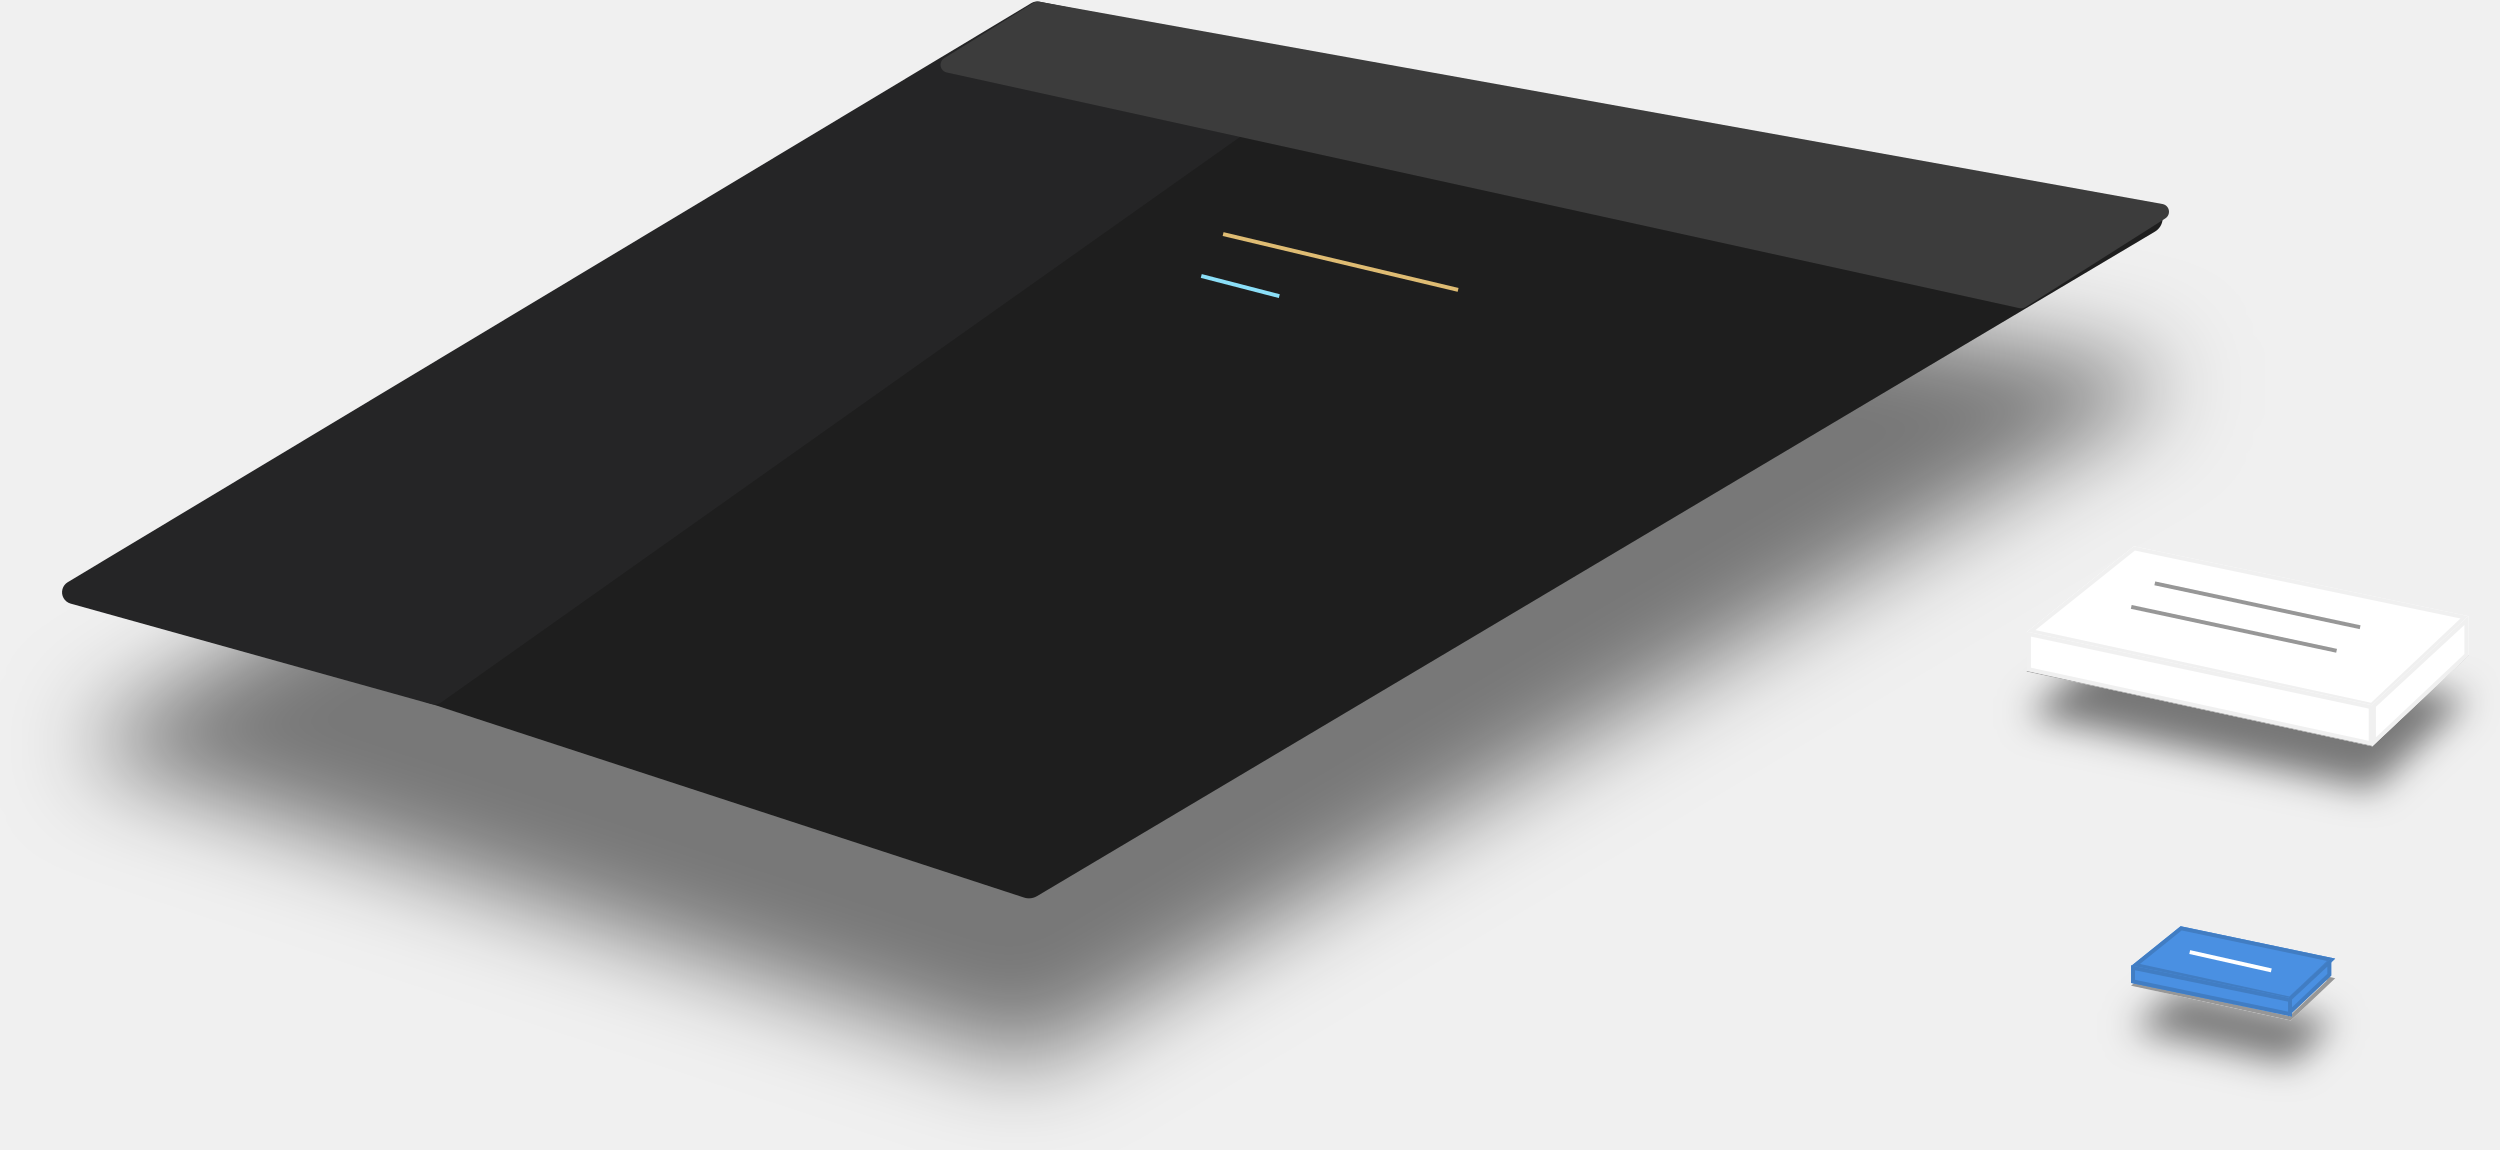
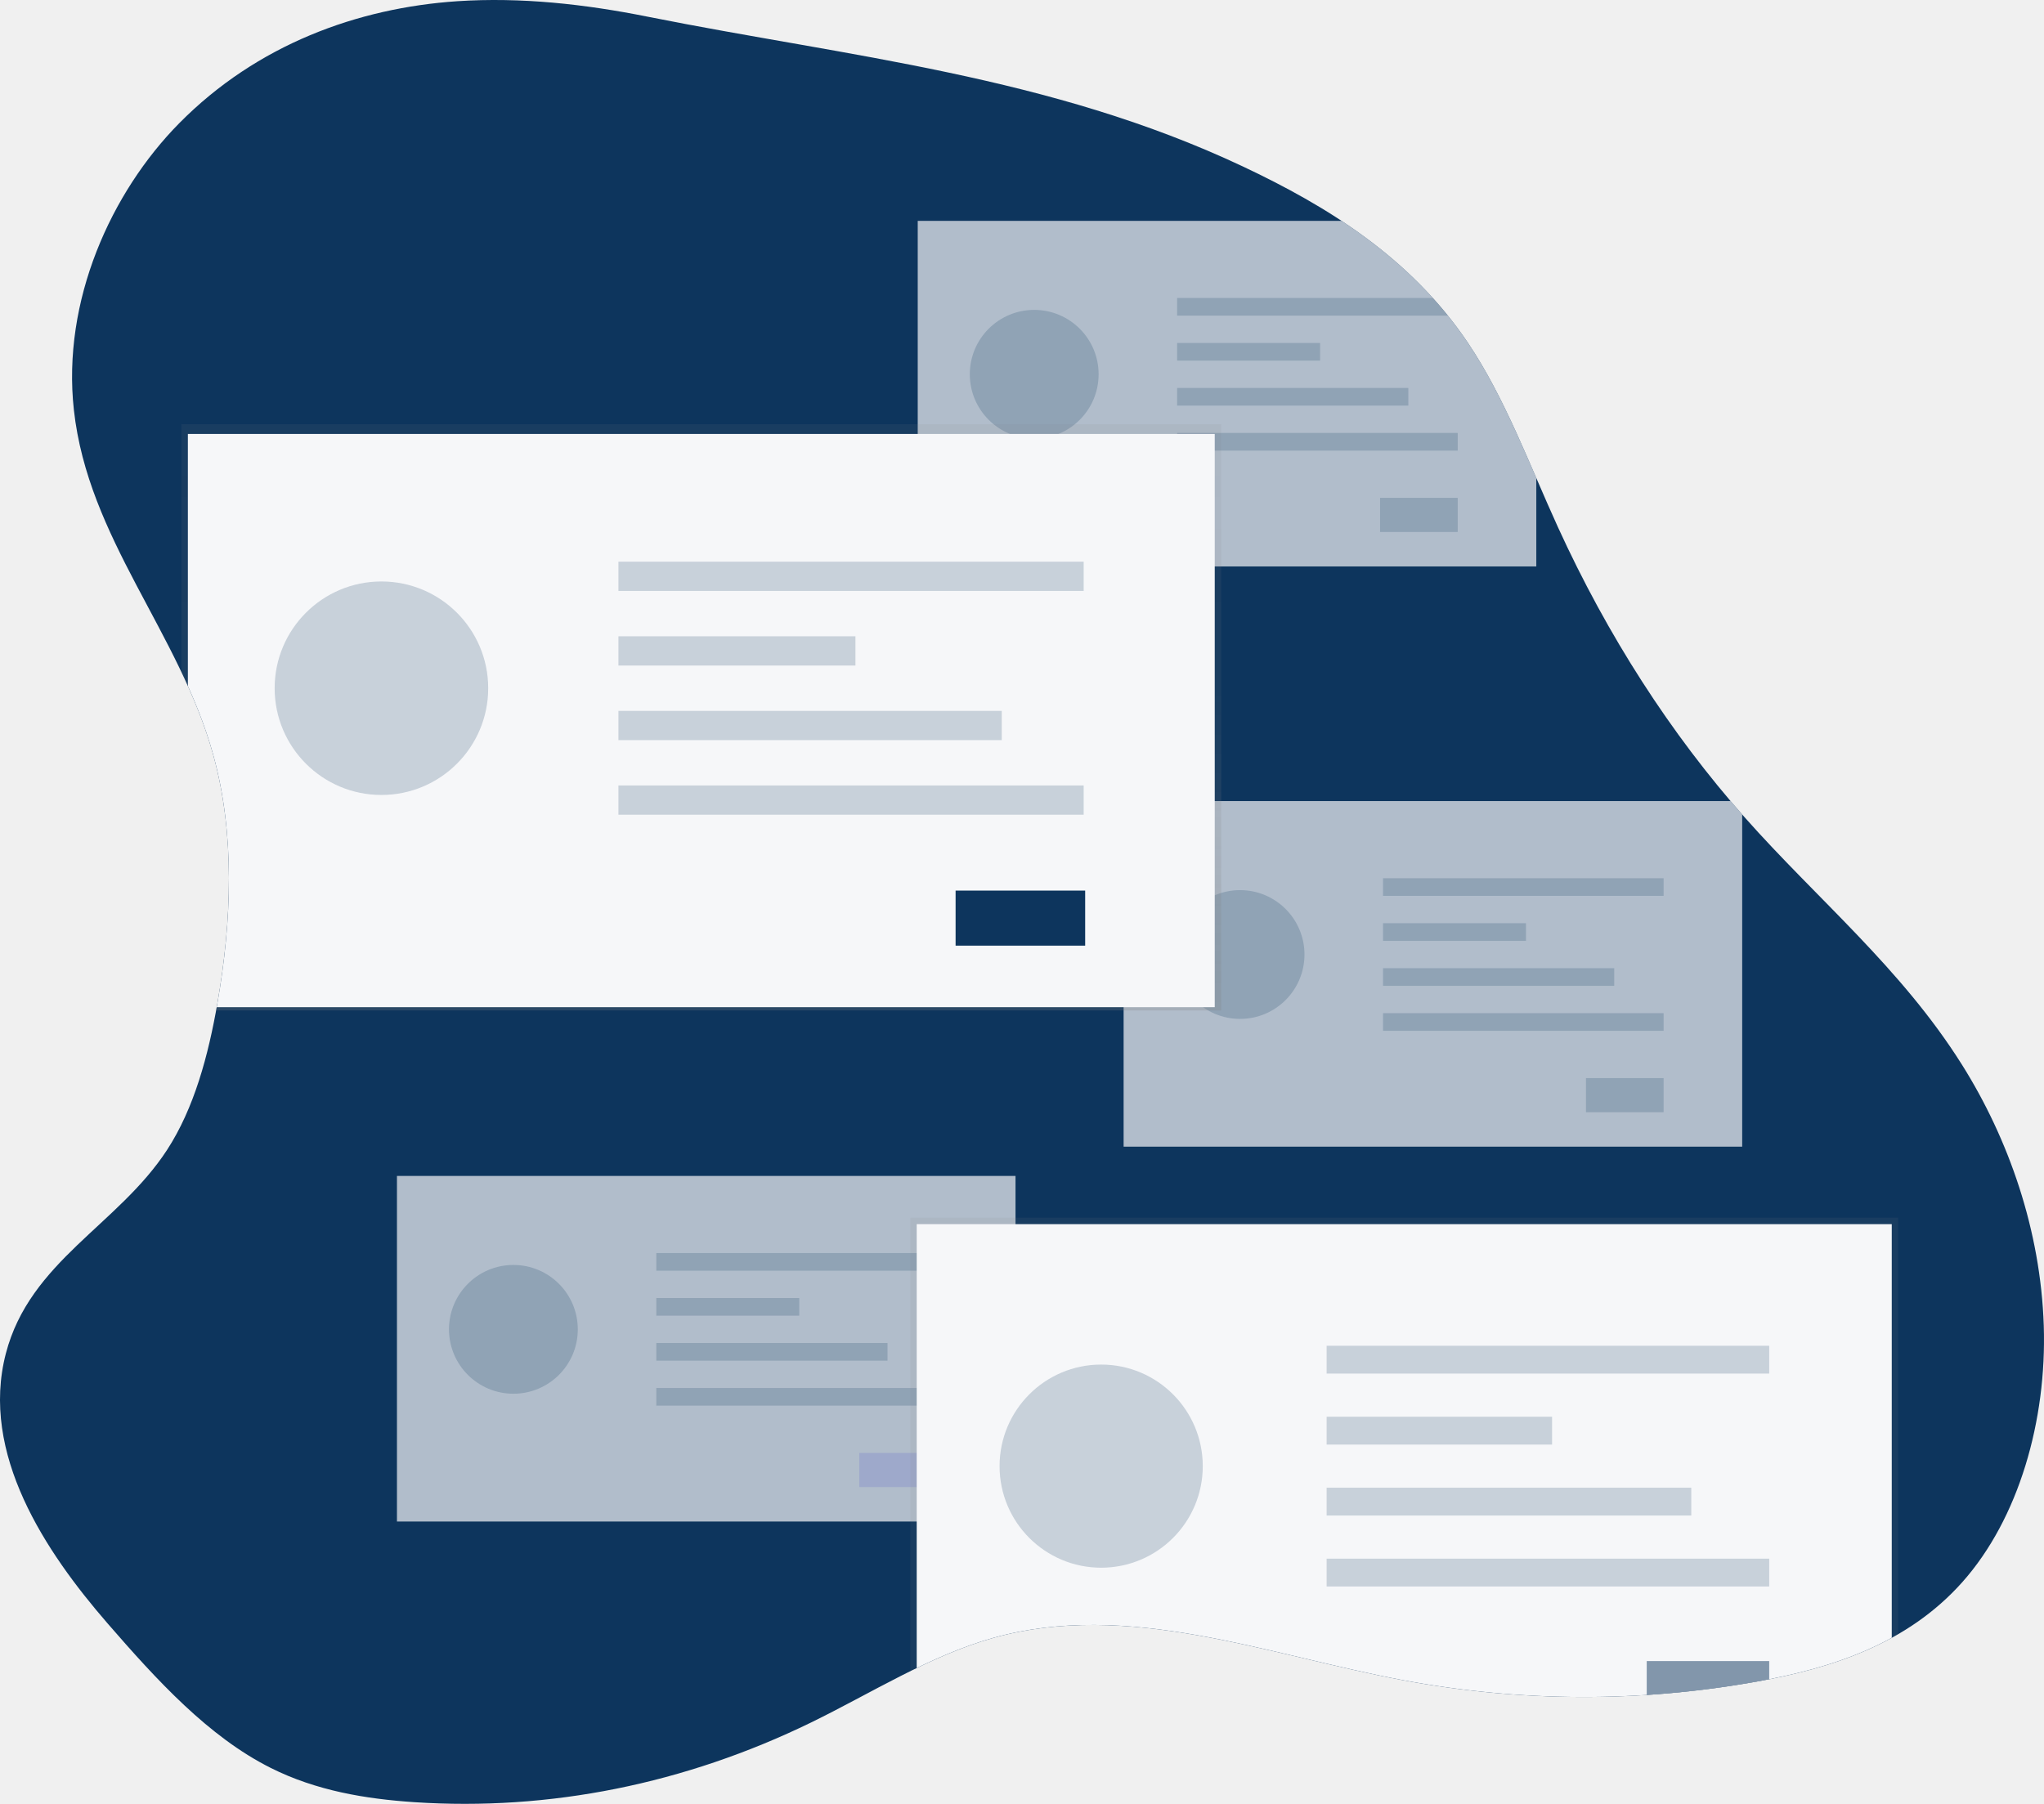
- <svg xmlns="http://www.w3.org/2000/svg" xmlns:xlink="http://www.w3.org/1999/xlink" width="637px" height="293px" viewBox="0 0 637 293" version="1.1">
+ <svg xmlns="http://www.w3.org/2000/svg" xmlns:xlink="http://www.w3.org/1999/xlink" width="631px" height="557px" viewBox="0 0 631 557" version="1.1">
  <defs>
-     <path d="M253.132,1.884 L536.737,51.633 C538.913,52.014 540.368,54.088 539.986,56.264 C539.785,57.412 539.092,58.415 538.09,59.011 L253.221,228.338 C252.23,228.928 251.032,229.06 249.935,228.702 L14.59,151.8 C12.49,151.114 11.344,148.855 12.03,146.755 C12.329,145.841 12.947,145.064 13.772,144.569 L250.381,2.395 C251.206,1.899 252.183,1.717 253.132,1.884 Z" id="path-1" />
-     <filter x="-11.3%" y="-14.7%" width="122.5%" height="158.5%" filterUnits="objectBoundingBox" id="filter-2">
-       <feOffset dx="0" dy="42" in="SourceAlpha" result="shadowOffsetOuter1" />
-       <feGaussianBlur stdDeviation="12" in="shadowOffsetOuter1" result="shadowBlurOuter1" />
-       <feColorMatrix values="0 0 0 0 0   0 0 0 0 0   0 0 0 0 0  0 0 0 0.5 0" type="matrix" in="shadowBlurOuter1" />
-     </filter>
-     <polygon id="path-3" points="532.705 149.198 618 167 593.458 190.158 505.359 171.077" />
-     <filter x="-16.9%" y="-24.4%" width="133.7%" height="197.7%" filterUnits="objectBoundingBox" id="filter-4">
-       <feOffset dx="0" dy="11" in="SourceAlpha" result="shadowOffsetOuter1" />
-       <feGaussianBlur stdDeviation="4.5" in="shadowOffsetOuter1" result="shadowBlurOuter1" />
-       <feComposite in="shadowBlurOuter1" in2="SourceAlpha" operator="out" result="shadowBlurOuter1" />
-       <feColorMatrix values="0 0 0 0 0   0 0 0 0 0   0 0 0 0 0  0 0 0 0.5 0" type="matrix" in="shadowBlurOuter1" />
-     </filter>
-     <polygon id="path-5" points="532.705 139.198 618 157 593.458 180.158 505.359 161.077" />
-     <polygon id="path-6" points="505.482 160.965 593.545 179.738 593.545 190.003 505.482 170.939" />
-     <polygon id="path-7" points="617.936 156.957 617.936 167.079 593.389 190.179 593.389 179.647" />
-     <polygon id="path-8" points="12.624 5 52 13.258 40.67 24 0 15.149" />
-     <filter x="-36.5%" y="-52.6%" width="173.1%" height="310.5%" filterUnits="objectBoundingBox" id="filter-9">
-       <feOffset dx="0" dy="11" in="SourceAlpha" result="shadowOffsetOuter1" />
-       <feGaussianBlur stdDeviation="4.5" in="shadowOffsetOuter1" result="shadowBlurOuter1" />
-       <feComposite in="shadowBlurOuter1" in2="SourceAlpha" operator="out" result="shadowBlurOuter1" />
-       <feColorMatrix values="0 0 0 0 0   0 0 0 0 0   0 0 0 0 0  0 0 0 0.5 0" type="matrix" in="shadowBlurOuter1" />
-     </filter>
-     <polygon id="path-10" points="12.624 9.09494702e-13 52 8.258 40.67 19 0 10.149" />
-     <polygon id="path-11" points="0 10 41 18.404 41 23 0 14.465" />
-     <polygon id="path-12" points="51 8 51 12.57 40 23 40 18.245" />
+     <path d="M141.188,0.373 C110.427,2.441 79.345,13.742 55.345,38.033 C34.287,59.356 19.101,92.879 22.805,126.562 C27.179,166.325 55.392,195.249 65.857,233.178 C72.591,257.562 71.541,284.468 67.134,309.692 C64.299,325.945 59.939,342.215 51.56,355.096 C36.467,378.269 9.23,389.452 1.814,417.914 C-6.25,448.864 14.072,479.218 33.164,501.23 C48.404,518.795 64.366,536.275 83.571,545.903 C97.614,552.949 112.854,555.48 127.961,556.489 C169.675,559.241 211.38,550.862 250.336,531.903 C268.999,522.797 287.055,511.253 306.588,505.762 C348.215,494.058 391.047,510.933 433.236,518.837 C469.401,525.592 506.154,525.728 542.35,519.24 C565.126,515.154 588.658,507.78 605.811,488.509 C623.198,468.943 631.891,438.657 630.928,409.312 C629.965,379.968 620.121,351.716 605.624,328.678 C586.9,298.921 561.074,277.75 538.605,252.391 C515.726,226.555 496.264,196.305 480.949,162.776 C472.121,143.438 464.612,122.913 453.177,105.887 C435.342,79.351 409.476,63.568 383.63,51.377 C324.008,23.293 262.165,17.576 200.001,5.165 C180.575,1.272 160.868,-0.922 141.188,0.373 Z" id="path-1" />
+     <linearGradient x1="49.998%" y1="100%" x2="49.998%" y2="0%" id="linearGradient-3">
+       <stop stop-color="#808080" stop-opacity="0.25" offset="0%" />
+       <stop stop-color="#808080" stop-opacity="0.12" offset="54%" />
+       <stop stop-color="#808080" stop-opacity="0.1" offset="100%" />
+     </linearGradient>
+     <linearGradient x1="56983%" y1="55149%" x2="56983%" y2="38082%" id="linearGradient-4">
+       <stop stop-color="#808080" stop-opacity="0.25" offset="0%" />
+       <stop stop-color="#808080" stop-opacity="0.12" offset="54%" />
+       <stop stop-color="#808080" stop-opacity="0.1" offset="100%" />
+     </linearGradient>
  </defs>
  <g id="Page-1" stroke="none" stroke-width="1" fill="none" fill-rule="evenodd">
-     <g id="Group-11" transform="translate(11, 0)">
-       <g id="Group-5">
-         <g id="Rectangle-16">
-           <use fill="black" fill-opacity="1" filter="url(#filter-2)" xlink:href="#path-1" />
-           <use fill="#1E1E1E" fill-rule="evenodd" xlink:href="#path-1" />
+     <g id="Artboard-2" transform="translate(-269, -254)">
+       <g id="Group-4" transform="translate(269, 254)">
+         <mask id="mask-2" fill="white">
+           <use xlink:href="#path-1" />
+         </mask>
+         <use id="Mask" fill="#0D355D" fill-rule="nonzero" xlink:href="#path-1" />
+         <g id="Group" opacity="0.7" mask="url(#mask-2)">
+           <g transform="translate(122, 68)">
+             <rect id="Rectangle-path" fill="#F6F7F9" fill-rule="nonzero" x="0.54" y="295.11" width="190.96" height="106.71" />
+             <g id="Group" opacity="0.2" stroke-width="1" fill="none" fill-rule="evenodd" transform="translate(16, 322)">
+               <circle id="Oval" fill="#0D355D" fill-rule="nonzero" cx="20.49" cy="20.48" r="19.88" />
+             </g>
+             <g id="Group" opacity="0.2" stroke-width="1" fill="none" fill-rule="evenodd" transform="translate(80, 318)">
+               <rect id="Rectangle-path" fill="#0D355D" fill-rule="nonzero" x="0.61" y="0.92" width="86.62" height="5.45" />
+             </g>
+             <g id="Group" opacity="0.2" stroke-width="1" fill="none" fill-rule="evenodd" transform="translate(80, 332)">
+               <rect id="Rectangle-path" fill="#0D355D" fill-rule="nonzero" x="0.61" y="0.81" width="44.13" height="5.45" />
+             </g>
+             <g id="Group" opacity="0.2" stroke-width="1" fill="none" fill-rule="evenodd" transform="translate(80, 346)">
+               <rect id="Rectangle-path" fill="#0D355D" fill-rule="nonzero" x="0.61" y="0.7" width="71.37" height="5.45" />
+             </g>
+             <g id="Group" opacity="0.2" stroke-width="1" fill="none" fill-rule="evenodd" transform="translate(80, 360)">
+               <rect id="Rectangle-path" fill="#0D355D" fill-rule="nonzero" x="0.61" y="0.59" width="86.62" height="5.45" />
+             </g>
+             <g id="Group" opacity="0.2" stroke-width="1" fill="none" fill-rule="evenodd" transform="translate(143, 380)">
+               <rect id="Rectangle-path" fill="#6C63FF" fill-rule="nonzero" x="0.27" y="0.64" width="23.97" height="10.53" />
+             </g>
+             <rect id="Rectangle-path" fill="#F6F7F9" fill-rule="nonzero" x="161.31" y="0.2" width="190.96" height="106.71" />
+             <g id="Group" opacity="0.2" stroke-width="1" fill="none" fill-rule="evenodd" transform="translate(177, 27)">
+               <circle id="Oval" fill="#0D355D" fill-rule="nonzero" cx="20.27" cy="20.57" r="19.88" />
+             </g>
+             <g id="Group" opacity="0.2" stroke-width="1" fill="none" fill-rule="evenodd" transform="translate(241, 24)">
+               <rect id="Rectangle-path" fill="#0D355D" fill-rule="nonzero" x="0.39" y="0.01" width="86.62" height="5.45" />
+             </g>
+             <g id="Group" opacity="0.2" stroke-width="1" fill="none" fill-rule="evenodd" transform="translate(241, 37)">
+               <rect id="Rectangle-path" fill="#0D355D" fill-rule="nonzero" x="0.39" y="0.9" width="44.13" height="5.45" />
+             </g>
+             <g id="Group" opacity="0.2" stroke-width="1" fill="none" fill-rule="evenodd" transform="translate(241, 51)">
+               <rect id="Rectangle-path" fill="#0D355D" fill-rule="nonzero" x="0.39" y="0.79" width="71.37" height="5.45" />
+             </g>
+             <g id="Group" opacity="0.2" stroke-width="1" fill="none" fill-rule="evenodd" transform="translate(241, 65)">
+               <rect id="Rectangle-path" fill="#0D355D" fill-rule="nonzero" x="0.39" y="0.69" width="86.62" height="5.45" />
+             </g>
+             <g id="Group" opacity="0.2" stroke-width="1" fill="none" fill-rule="evenodd" transform="translate(304, 85)">
+               <rect id="Rectangle-path" fill="#0D355D" fill-rule="nonzero" x="0.04" y="0.73" width="23.97" height="10.53" />
+             </g>
+             <rect id="Rectangle-path" fill="#F6F7F9" fill-rule="nonzero" x="224.87" y="179.36" width="190.96" height="106.71" />
+             <g id="Group" opacity="0.2" stroke-width="1" fill="none" fill-rule="evenodd" transform="translate(240, 206)">
+               <circle id="Oval" fill="#0D355D" fill-rule="nonzero" cx="20.82" cy="20.74" r="19.88" />
+             </g>
+             <g id="Group" opacity="0.2" stroke-width="1" fill="none" fill-rule="evenodd" transform="translate(304, 203)">
+               <rect id="Rectangle-path" fill="#0D355D" fill-rule="nonzero" x="0.95" y="0.18" width="86.62" height="5.45" />
+             </g>
+             <g id="Group" opacity="0.2" stroke-width="1" fill="none" fill-rule="evenodd" transform="translate(304, 217)">
+               <rect id="Rectangle-path" fill="#0D355D" fill-rule="nonzero" x="0.95" y="0.07" width="44.13" height="5.45" />
+             </g>
+             <g id="Group" opacity="0.2" stroke-width="1" fill="none" fill-rule="evenodd" transform="translate(304, 230)">
+               <rect id="Rectangle-path" fill="#0D355D" fill-rule="nonzero" x="0.95" y="0.96" width="71.37" height="5.45" />
+             </g>
+             <g id="Group" opacity="0.2" stroke-width="1" fill="none" fill-rule="evenodd" transform="translate(304, 244)">
+               <rect id="Rectangle-path" fill="#0D355D" fill-rule="nonzero" x="0.95" y="0.85" width="86.62" height="5.45" />
+             </g>
+             <g id="Group" opacity="0.2" stroke-width="1" fill="none" fill-rule="evenodd" transform="translate(367, 264)">
+               <rect id="Rectangle-path" fill="#0D355D" fill-rule="nonzero" x="0.6" y="0.9" width="23.97" height="10.53" />
+             </g>
+           </g>
        </g>
-         <path d="M253.9,0.425 L324.799,14.628 C326.424,14.954 327.477,16.534 327.151,18.159 C327.001,18.91 326.568,19.576 325.943,20.018 L101.395,178.964 C100.658,179.486 99.725,179.648 98.856,179.405 L7.001,153.802 C5.405,153.357 4.472,151.702 4.917,150.106 C5.123,149.368 5.604,148.736 6.261,148.341 L251.765,0.795 C252.406,0.41 253.167,0.278 253.9,0.425 Z" id="Rectangle-16" fill="#252526" />
-         <path d="M253.789,0.439 L540.015,51.987 C541.103,52.183 541.825,53.223 541.629,54.31 C541.53,54.861 541.205,55.345 540.732,55.644 L505.072,78.262 C504.626,78.544 504.087,78.639 503.571,78.526 L230.221,18.464 C229.142,18.227 228.459,17.16 228.696,16.081 C228.813,15.553 229.137,15.095 229.597,14.81 L252.382,0.706 C252.802,0.447 253.303,0.351 253.789,0.439 Z" id="Rectangle-16" fill="#3C3C3C" />
-         <path d="M300.644,59.645 L360.522,73.864" id="Path-53" stroke="#DFBC73" />
-         <path d="M295.081,70.321 L314.965,75.458" id="Path-54" stroke="#8BDFF8" />
-       </g>
-       <g id="Rectangle-19">
-         <use fill="black" fill-opacity="1" filter="url(#filter-4)" xlink:href="#path-3" />
-         <use fill="#D8D8D8" fill-rule="evenodd" xlink:href="#path-3" />
-         <path stroke="#979797" stroke-width="1" d="M532.834,149.735 L506.492,170.811 L593.306,189.613 L616.96,167.294 L532.834,149.735 Z" />
-       </g>
-       <g id="Rectangle-19">
-         <use fill="#FFFFFF" fill-rule="evenodd" xlink:href="#path-5" />
-         <path stroke="#F0F0F0" stroke-width="1" d="M532.834,139.735 L506.492,160.811 L593.306,179.613 L616.96,157.294 L532.834,139.735 Z" />
-       </g>
-       <g id="Rectangle-21">
-         <use fill="#FFFFFF" fill-rule="evenodd" xlink:href="#path-6" />
-         <path stroke="#F0F0F0" stroke-width="1" d="M505.982,161.583 L505.982,170.536 L593.045,189.383 L593.045,180.142 L505.982,161.583 Z" />
-       </g>
-       <g id="Rectangle-22">
-         <use fill="#FFFFFF" fill-rule="evenodd" xlink:href="#path-7" />
-         <path stroke="#F0F0F0" stroke-width="1" d="M617.436,158.1 L593.889,179.866 L593.889,189.022 L617.436,166.863 L617.436,158.1 Z" />
-       </g>
-       <path d="M538.042,148.641 L590.363,159.82" id="Path-55" stroke="#979797" />
-       <path d="M532.042,154.641 L584.363,165.82" id="Path-55" stroke="#979797" />
-       <g id="Group-10" transform="translate(532, 236)">
-         <g id="Rectangle-19">
-           <use fill="black" fill-opacity="1" filter="url(#filter-9)" xlink:href="#path-8" />
-           <use fill="#D8D8D8" fill-rule="evenodd" xlink:href="#path-8" />
-           <path stroke="#979797" stroke-width="1" d="M12.753,5.538 L1.129,14.883 L40.518,23.455 L50.964,13.551 L12.753,5.538 Z" />
+         <rect id="Rectangle-path" fill="url(#linearGradient-3)" fill-rule="nonzero" mask="url(#mask-2)" x="56" y="131" width="321" height="181" />
+         <rect id="Rectangle-path" fill="#F6F7F9" fill-rule="nonzero" mask="url(#mask-2)" x="58" y="134" width="317" height="177" />
+         <g id="Group" opacity="0.2" mask="url(#mask-2)" fill="#0D355D" fill-rule="nonzero">
+           <g transform="translate(84, 179)" id="Oval">
+             <circle cx="33.75" cy="33.51" r="32.96" />
+           </g>
        </g>
-         <g id="Rectangle-19">
-           <use fill="#4A90E2" fill-rule="evenodd" xlink:href="#path-10" />
-           <path stroke="#417DC3" stroke-width="1" d="M12.753,0.538 L1.129,9.883 L40.518,18.455 L50.964,8.551 L12.753,0.538 Z" />
+         <g id="Group" opacity="0.2" mask="url(#mask-2)" fill="#0D355D" fill-rule="nonzero">
+           <g transform="translate(190, 173)" id="Rectangle-path">
+             <rect x="0.92" y="0.44" width="143.62" height="9.03" />
+           </g>
        </g>
-         <g id="Rectangle-21">
-           <use fill="#4A90E2" fill-rule="evenodd" xlink:href="#path-11" />
-           <path stroke="#417DC3" stroke-width="1" d="M0.5,10.613 L0.5,14.059 L40.5,22.385 L40.5,18.812 L0.5,10.613 Z" />
+         <g id="Group" opacity="0.2" mask="url(#mask-2)" fill="#0D355D" fill-rule="nonzero">
+           <g transform="translate(190, 196)" id="Rectangle-path">
+             <rect x="0.92" y="0.48" width="73.16" height="9.03" />
+           </g>
        </g>
-         <g id="Rectangle-22">
-           <use fill="#4A90E2" fill-rule="evenodd" xlink:href="#path-12" />
-           <path stroke="#417DC3" stroke-width="1" d="M50.5,9.149 L40.5,18.462 L40.5,21.837 L50.5,12.355 L50.5,9.149 Z" />
+         <g id="Group" opacity="0.2" mask="url(#mask-2)" fill="#0D355D" fill-rule="nonzero">
+           <g transform="translate(190, 219)" id="Rectangle-path">
+             <rect x="0.92" y="0.51" width="118.33" height="9.03" />
+           </g>
+         </g>
+         <g id="Group" opacity="0.2" mask="url(#mask-2)" fill="#0D355D" fill-rule="nonzero">
+           <g transform="translate(190, 242)" id="Rectangle-path">
+             <rect x="0.92" y="0.54" width="143.62" height="9.03" />
+           </g>
+         </g>
+         <rect id="Rectangle-path" fill="#0D355D" fill-rule="nonzero" mask="url(#mask-2)" x="295" y="275" width="40" height="17" />
+         <rect id="Rectangle-path" fill="url(#linearGradient-4)" fill-rule="nonzero" mask="url(#mask-2)" x="281" y="376" width="305" height="171" />
+         <rect id="Rectangle-path" fill="#F6F7F9" fill-rule="nonzero" mask="url(#mask-2)" x="283" y="378" width="301" height="168" />
+         <g id="Group" opacity="0.2" mask="url(#mask-2)" fill="#0D355D" fill-rule="nonzero">
+           <g transform="translate(308, 421)" id="Oval">
+             <circle cx="31.94" cy="31.72" r="31.36" />
+           </g>
+         </g>
+         <g id="Group" opacity="0.2" mask="url(#mask-2)" fill="#0D355D" fill-rule="nonzero">
+           <g transform="translate(409, 415)" id="Rectangle-path">
+             <rect x="0.54" y="0.55" width="136.63" height="8.59" />
+           </g>
+         </g>
+         <g id="Group" opacity="0.2" mask="url(#mask-2)" fill="#0D355D" fill-rule="nonzero">
+           <g transform="translate(409, 437)" id="Rectangle-path">
+             <rect x="0.54" y="0.47" width="69.6" height="8.59" />
+           </g>
+         </g>
+         <g id="Group" opacity="0.2" mask="url(#mask-2)" fill="#0D355D" fill-rule="nonzero">
+           <g transform="translate(409, 459)" id="Rectangle-path">
+             <rect x="0.54" y="0.38" width="112.57" height="8.59" />
+           </g>
+         </g>
+         <g id="Group" opacity="0.2" mask="url(#mask-2)" fill="#0D355D" fill-rule="nonzero">
+           <g transform="translate(409, 481)" id="Rectangle-path">
+             <rect x="0.54" y="0.29" width="136.63" height="8.59" />
+           </g>
+         </g>
+         <g id="Group" opacity="0.5" mask="url(#mask-2)" fill="#0D355D" fill-rule="nonzero">
+           <g transform="translate(508, 512)" id="Rectangle-path">
+             <rect x="0.36" y="0.91" width="37.81" height="16.61" />
+           </g>
        </g>
      </g>
-       <path d="M546.939,242.587 L567.729,247.255" id="Path-56" stroke="#FFFFFF" />
    </g>
  </g>
</svg>
